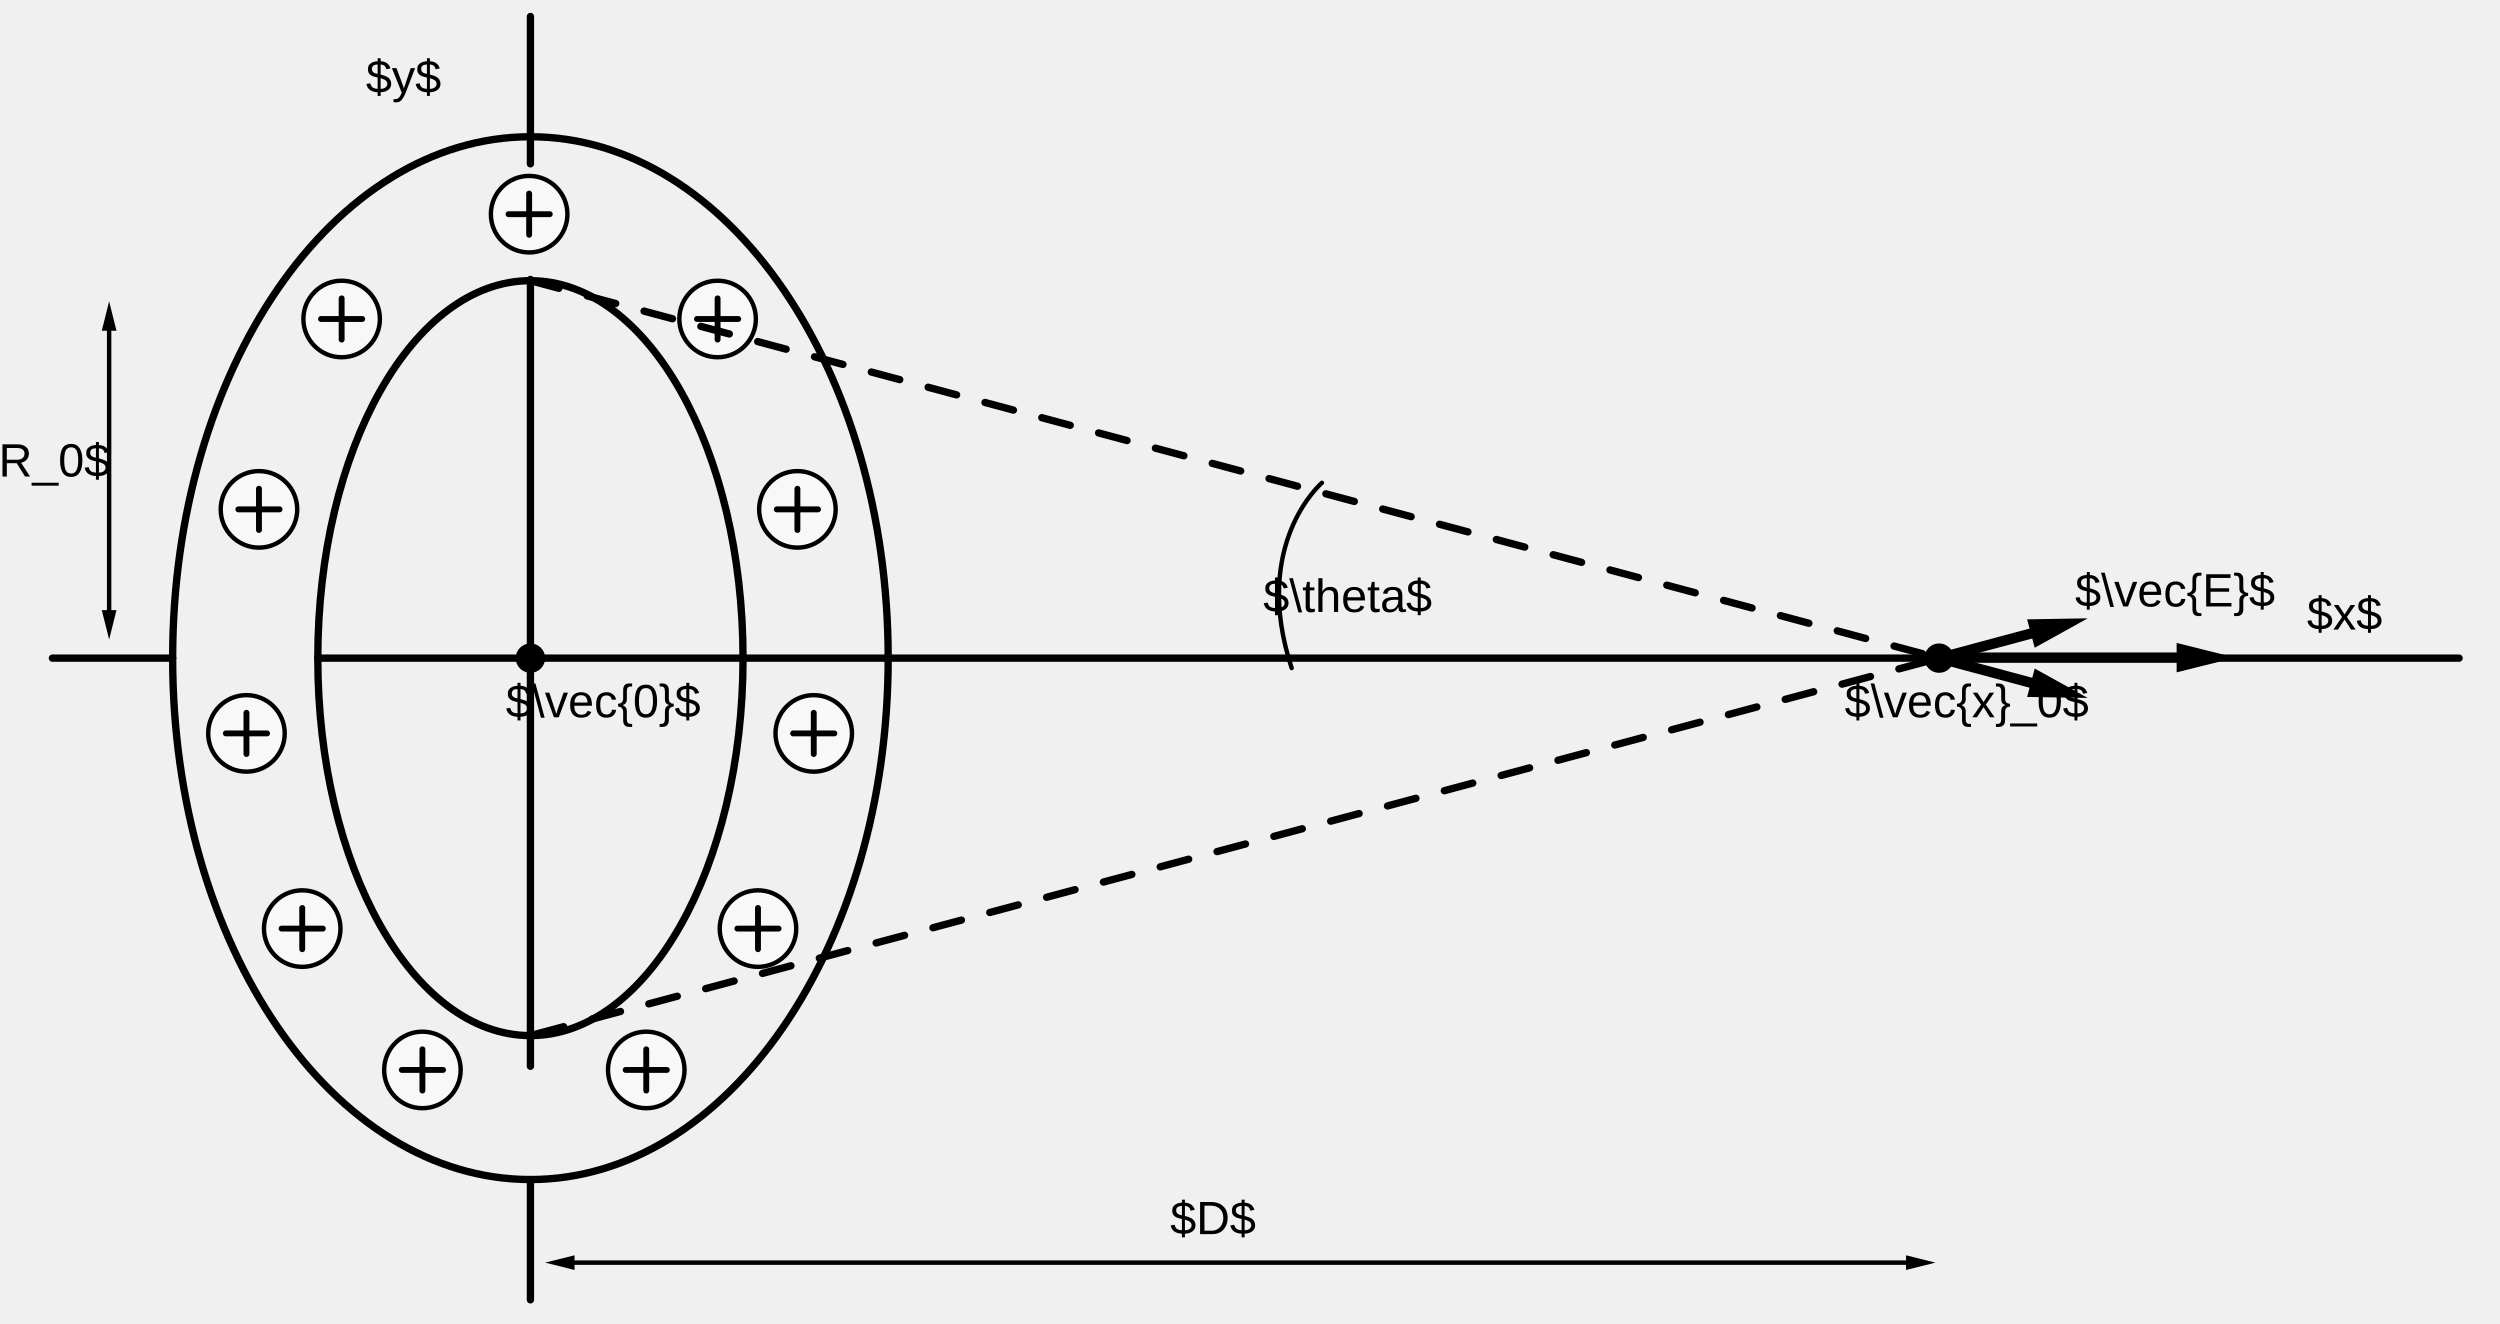
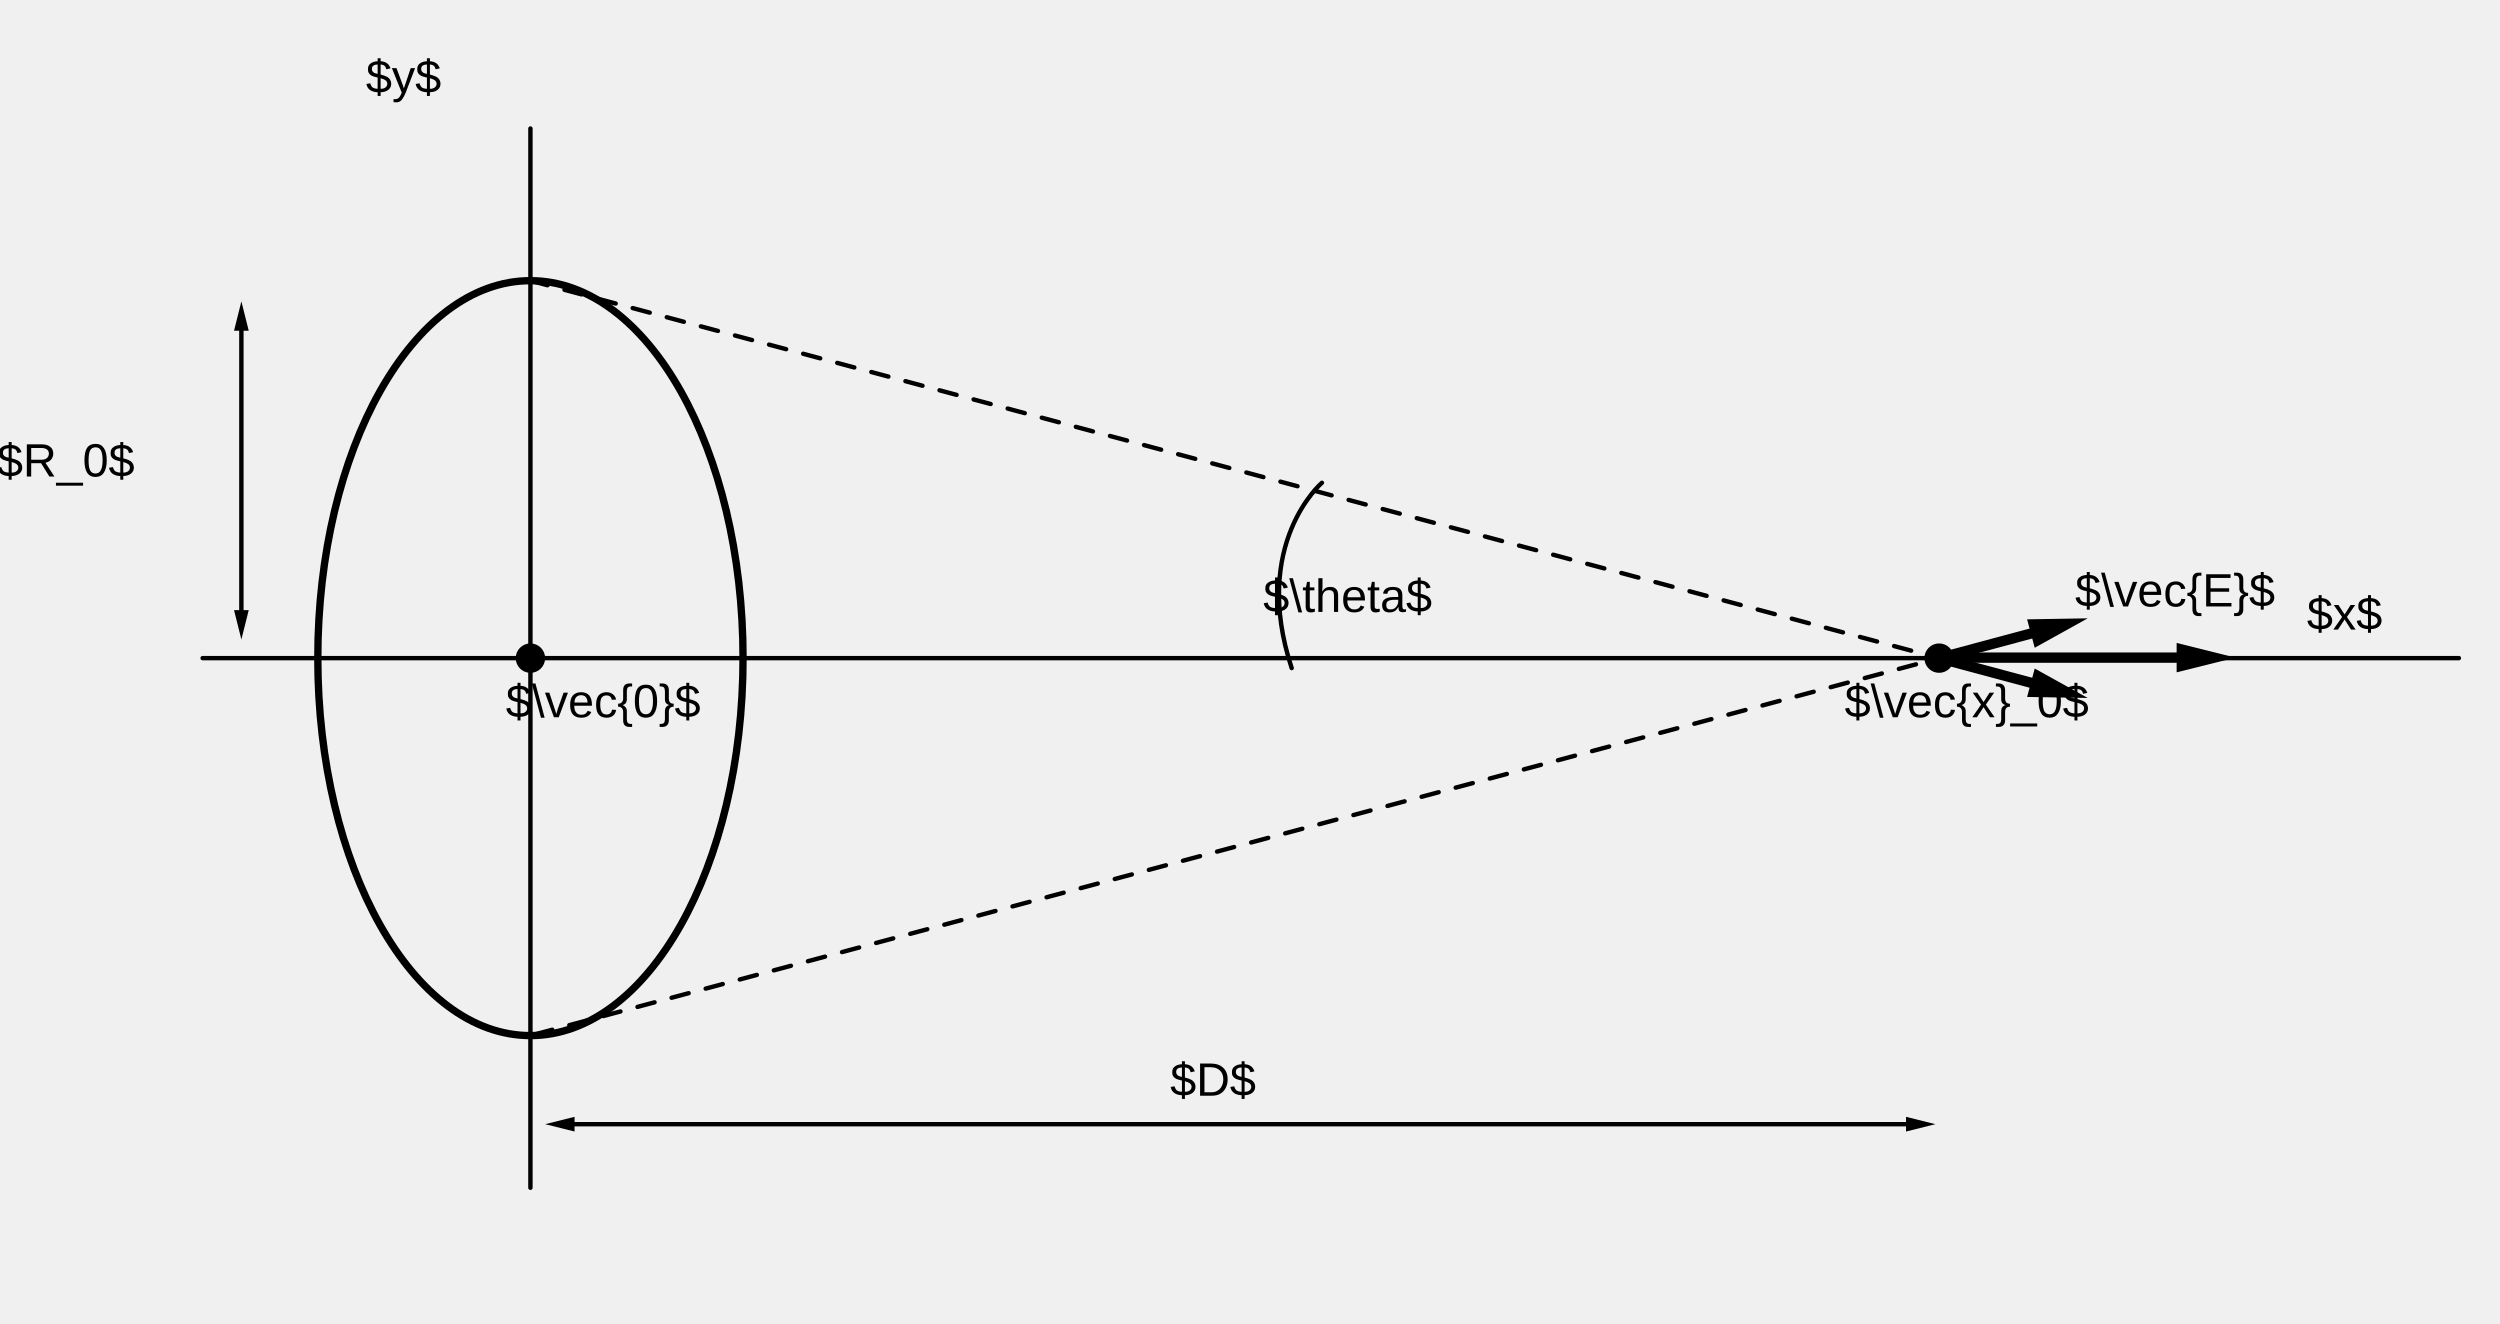
<svg xmlns="http://www.w3.org/2000/svg" width="170mm" height="90mm" viewBox="0 0 170 90" version="1.1" id="svg12947">
  <defs id="defs12944" />
  <g id="layer1">
    <g id="g15687" transform="matrix(-0.9659258,-0.258819,-0.258819,0.9659258,264.3131,32.5639)">
      <path style="fill:#000000;fill-opacity:1;stroke:none;stroke-width:0.5;stroke-linecap:square;stroke-linejoin:miter;stroke-dasharray:none" d="m 118.323,45.056 -4,1 4,1 z" id="path1100-3" />
      <path style="fill:#000000;fill-opacity:1;stroke:#000000;stroke-width:0.7;stroke-linecap:round;stroke-linejoin:miter;stroke-dasharray:none;stroke-opacity:1" d="m 118.323,46.056 h 6.463" id="path12853" />
    </g>
-     <path style="fill:none;stroke:#000000;stroke-width:0.5;stroke-linecap:round;stroke-linejoin:round" d="M 167.217,44.753 H 21.61" id="path519" />
-     <path style="fill:none;stroke:#000000;stroke-width:0.5;stroke-linecap:round;stroke-linejoin:round" d="M 36.069,72.505 V 19.002" id="path523" />
+     <path style="fill:none;stroke:#000000;stroke-width:0.3;stroke-linecap:round;stroke-linejoin:round;stroke-dasharray:none" d="M 167.204,44.753 H 13.778" id="path519" />
+     <path style="fill:none;stroke:#000000;stroke-width:0.3;stroke-linecap:round;stroke-linejoin:round;stroke-dasharray:none" d="M 36.069,80.768 V 8.739" id="path523" />
    <circle style="fill:#000000;fill-opacity:1;stroke:#000000;stroke-width:0.5;stroke-linecap:round;stroke-linejoin:round" id="path536" cx="36.069" cy="44.753" r="0.75" />
    <text xml:space="preserve" style="font-size:3.175px;line-height:0px;font-family:'DIN Condensed';-inkscape-font-specification:'DIN Condensed, ';text-align:end;text-anchor:end;fill:#000000;fill-opacity:1;stroke:none;stroke-width:0.3;stroke-linecap:square;stroke-linejoin:miter;stroke-dasharray:none" x="34.127" y="6.305" id="text3383">
      <tspan id="tspan3381" style="font-style:normal;font-variant:normal;font-weight:normal;font-stretch:normal;font-family:arial;-inkscape-font-specification:arial;stroke-width:0.3" x="34.127" y="6.305">$y$</tspan>
    </text>
    <text xml:space="preserve" style="font-size:3.175px;line-height:0px;font-family:'DIN Condensed';-inkscape-font-specification:'DIN Condensed, ';text-align:end;text-anchor:end;fill:#000000;fill-opacity:1;stroke:none;stroke-width:0.3;stroke-linecap:square;stroke-linejoin:miter;stroke-dasharray:none" x="166.118" y="42.811" id="text3383-3">
      <tspan id="tspan3381-5" style="font-style:normal;font-variant:normal;font-weight:normal;font-stretch:normal;font-family:arial;-inkscape-font-specification:arial;stroke-width:0.3" x="166.118" y="42.811">$x$</tspan>
    </text>
-     <text xml:space="preserve" style="font-size:3.175px;line-height:0px;font-family:'DIN Condensed';-inkscape-font-specification:'DIN Condensed, ';text-align:end;text-anchor:end;fill:#000000;fill-opacity:1;stroke:none;stroke-width:0.3;stroke-linecap:square;stroke-linejoin:miter;stroke-dasharray:none" x="89.523" y="83.922" id="text3383-8">
-       <tspan id="tspan3381-4" style="font-style:normal;font-variant:normal;font-weight:normal;font-stretch:normal;font-family:arial;-inkscape-font-specification:arial;stroke-width:0.3" x="89.523" y="83.922">$D$</tspan>
+     <text xml:space="preserve" style="font-size:3.175px;line-height:0px;font-family:'DIN Condensed';-inkscape-font-specification:'DIN Condensed, ';text-align:end;text-anchor:end;fill:#000000;fill-opacity:1;stroke:none;stroke-width:0.3;stroke-linecap:square;stroke-linejoin:miter;stroke-dasharray:none" x="89.523" y="74.507" id="text3383-8">
+       <tspan id="tspan3381-4" style="font-style:normal;font-variant:normal;font-weight:normal;font-stretch:normal;font-family:arial;-inkscape-font-specification:arial;stroke-width:0.3" x="89.523" y="74.507">$D$</tspan>
    </text>
-     <text xml:space="preserve" style="font-size:3.175px;line-height:0px;font-family:'DIN Condensed';-inkscape-font-specification:'DIN Condensed, ';text-align:end;text-anchor:end;fill:#000000;fill-opacity:1;stroke:none;stroke-width:0.3;stroke-linecap:square;stroke-linejoin:miter;stroke-dasharray:none" x="11.617" y="32.403" id="text3383-8-6">
-       <tspan id="tspan3381-4-6" style="font-style:normal;font-variant:normal;font-weight:normal;font-stretch:normal;font-family:arial;-inkscape-font-specification:arial;stroke-width:0.3" x="11.617" y="32.403">$R_0$</tspan>
+     <text xml:space="preserve" style="font-size:3.175px;line-height:0px;font-family:'DIN Condensed';-inkscape-font-specification:'DIN Condensed, ';text-align:end;text-anchor:end;fill:#000000;fill-opacity:1;stroke:none;stroke-width:0.3;stroke-linecap:square;stroke-linejoin:miter;stroke-dasharray:none" x="13.276" y="32.403" id="text3383-8-6">
+       <tspan id="tspan3381-4-6" style="font-style:normal;font-variant:normal;font-weight:normal;font-stretch:normal;font-family:arial;-inkscape-font-specification:arial;stroke-width:0.3" x="13.276" y="32.403">$R_0$</tspan>
    </text>
    <text xml:space="preserve" style="font-size:3.175px;line-height:0px;font-family:'DIN Condensed';-inkscape-font-specification:'DIN Condensed, ';text-align:end;text-anchor:end;fill:#000000;fill-opacity:1;stroke:none;stroke-width:0.3;stroke-linecap:square;stroke-linejoin:miter;stroke-dasharray:none" x="158.825" y="41.236" id="text3383-8-7">
      <tspan id="tspan3381-4-2" style="font-style:normal;font-variant:normal;font-weight:normal;font-stretch:normal;font-family:arial;-inkscape-font-specification:arial;stroke-width:0.3" x="158.825" y="41.236">$\vec{E}$</tspan>
    </text>
-     <path style="fill:#000000;fill-opacity:1;stroke:#000000;stroke-width:0.3;stroke-linecap:round;stroke-linejoin:round;stroke-dasharray:none" d="M 39.069,85.859 H 129.609" id="path3522" />
-     <path style="fill:#000000;fill-opacity:1;stroke:none;stroke-width:0.5;stroke-linecap:square;stroke-linejoin:miter;stroke-dasharray:none" d="m 39.069,85.359 -2,0.5 2,0.5 z" id="path3524" />
-     <path style="fill:#000000;fill-opacity:1;stroke:none;stroke-width:0.5;stroke-linecap:square;stroke-linejoin:miter;stroke-dasharray:none" d="m 7.921,22.491 -0.5,-2 -0.5,2 z" id="path3524-7" />
-     <path style="fill:#000000;fill-opacity:1;stroke:none;stroke-width:0.5;stroke-linecap:square;stroke-linejoin:miter;stroke-dasharray:none" d="m 129.609,85.359 2,0.5 -2,0.5 z" id="path3526" />
-     <g id="g12777" transform="translate(1.596205,9.878144)">
-       <circle style="fill:#ffffff;fill-opacity:0.5;stroke:#000000;stroke-width:0.3;stroke-linecap:round;stroke-linejoin:round;stroke-miterlimit:4;stroke-dasharray:none;stroke-dashoffset:0;stroke-opacity:1;paint-order:normal" id="circle12771" cx="42.349" cy="62.877" r="2.602" />
-       <path style="fill:none;stroke:#000000;stroke-width:0.4;stroke-linecap:round;stroke-linejoin:round;stroke-miterlimit:4;stroke-dasharray:none;stroke-opacity:1" d="m 40.947,62.877 h 2.804" id="path12773" />
-       <path style="fill:none;stroke:#000000;stroke-width:0.4;stroke-linecap:round;stroke-linejoin:round;stroke-miterlimit:4;stroke-dasharray:none;stroke-opacity:1" d="m 42.349,61.475 v 2.804" id="path12775" />
-     </g>
+     <path style="fill:#000000;fill-opacity:1;stroke:#000000;stroke-width:0.3;stroke-linecap:round;stroke-linejoin:round;stroke-dasharray:none" d="M 39.069,76.444 H 129.609" id="path3522" />
+     <path style="fill:#000000;fill-opacity:1;stroke:none;stroke-width:0.5;stroke-linecap:square;stroke-linejoin:miter;stroke-dasharray:none" d="m 39.069,75.944 -2,0.5 2,0.5 z" id="path3524" />
+     <path style="fill:#000000;fill-opacity:1;stroke:none;stroke-width:0.5;stroke-linecap:square;stroke-linejoin:miter;stroke-dasharray:none" d="m 16.914,22.491 -0.5,-2 -0.5,2 z" id="path3524-7" />
+     <path style="fill:#000000;fill-opacity:1;stroke:none;stroke-width:0.5;stroke-linecap:square;stroke-linejoin:miter;stroke-dasharray:none" d="m 129.609,75.944 2,0.5 -2,0.5 z" id="path3526" />
    <text xml:space="preserve" style="font-size:3.175px;line-height:0px;font-family:'DIN Condensed';-inkscape-font-specification:'DIN Condensed, ';text-align:end;text-anchor:end;fill:#000000;fill-opacity:1;stroke:none;stroke-width:0.3;stroke-linecap:square;stroke-linejoin:miter;stroke-dasharray:none" x="51.761" y="48.773" id="text12884">
      <tspan id="tspan12882" style="font-style:normal;font-variant:normal;font-weight:normal;font-stretch:normal;font-family:arial;-inkscape-font-specification:arial;stroke-width:0.3" x="51.761" y="48.773">$\vec{0}$</tspan>
    </text>
-     <g id="g15691" transform="translate(-47.81649,-58.15565)">
-       <ellipse style="fill:none;stroke:#000000;stroke-width:0.5;stroke-linecap:round;stroke-dasharray:none;stroke-opacity:1" id="path15378" cx="83.885" cy="102.909" rx="24.328" ry="35.455" />
-       <ellipse style="fill:none;stroke:#000000;stroke-width:0.5;stroke-linecap:round;stroke-dasharray:none;stroke-opacity:1" id="ellipse15484" cx="83.885" cy="102.909" rx="14.458" ry="25.667" />
-     </g>
-     <path style="fill:none;stroke:#000000;stroke-width:0.5;stroke-linecap:round;stroke-dasharray:none;stroke-opacity:1" d="M 11.741,44.753 H 3.564" id="path15693" />
-     <path style="fill:none;stroke:#000000;stroke-width:0.5;stroke-linecap:round;stroke-dasharray:none;stroke-opacity:1" d="m 36.069,80.209 v 8.177" id="path15693-0" />
-     <path style="fill:none;stroke:#000000;stroke-width:0.5;stroke-linecap:round;stroke-dasharray:none;stroke-opacity:1" d="M 36.069,1.122 V 11.14" id="path15717" />
-     <g id="g15725" transform="translate(-13.62496,9.878144)">
-       <circle style="fill:#ffffff;fill-opacity:0.5;stroke:#000000;stroke-width:0.3;stroke-linecap:round;stroke-linejoin:round;stroke-miterlimit:4;stroke-dasharray:none;stroke-dashoffset:0;stroke-opacity:1;paint-order:normal" id="circle15719" cx="42.349" cy="62.877" r="2.602" />
-       <path style="fill:none;stroke:#000000;stroke-width:0.4;stroke-linecap:round;stroke-linejoin:round;stroke-miterlimit:4;stroke-dasharray:none;stroke-opacity:1" d="m 40.947,62.877 h 2.804" id="path15721" />
-       <path style="fill:none;stroke:#000000;stroke-width:0.4;stroke-linecap:round;stroke-linejoin:round;stroke-miterlimit:4;stroke-dasharray:none;stroke-opacity:1" d="m 42.349,61.475 v 2.804" id="path15723" />
-     </g>
-     <g id="g15733" transform="translate(-21.79786,0.2668196)">
-       <circle style="fill:#ffffff;fill-opacity:0.5;stroke:#000000;stroke-width:0.3;stroke-linecap:round;stroke-linejoin:round;stroke-miterlimit:4;stroke-dasharray:none;stroke-dashoffset:0;stroke-opacity:1;paint-order:normal" id="circle15727" cx="42.349" cy="62.877" r="2.602" />
-       <path style="fill:none;stroke:#000000;stroke-width:0.4;stroke-linecap:round;stroke-linejoin:round;stroke-miterlimit:4;stroke-dasharray:none;stroke-opacity:1" d="m 40.947,62.877 h 2.804" id="path15729" />
-       <path style="fill:none;stroke:#000000;stroke-width:0.4;stroke-linecap:round;stroke-linejoin:round;stroke-miterlimit:4;stroke-dasharray:none;stroke-opacity:1" d="m 42.349,61.475 v 2.804" id="path15731" />
-     </g>
-     <g id="g15741" transform="translate(9.193758,0.2668196)">
-       <circle style="fill:#ffffff;fill-opacity:0.5;stroke:#000000;stroke-width:0.3;stroke-linecap:round;stroke-linejoin:round;stroke-miterlimit:4;stroke-dasharray:none;stroke-dashoffset:0;stroke-opacity:1;paint-order:normal" id="circle15735" cx="42.349" cy="62.877" r="2.602" />
-       <path style="fill:none;stroke:#000000;stroke-width:0.4;stroke-linecap:round;stroke-linejoin:round;stroke-miterlimit:4;stroke-dasharray:none;stroke-opacity:1" d="m 40.947,62.877 h 2.804" id="path15737" />
-       <path style="fill:none;stroke:#000000;stroke-width:0.4;stroke-linecap:round;stroke-linejoin:round;stroke-miterlimit:4;stroke-dasharray:none;stroke-opacity:1" d="m 42.349,61.475 v 2.804" id="path15739" />
-     </g>
-     <g id="g15749" transform="translate(-25.59008,-13.00596)">
-       <circle style="fill:#ffffff;fill-opacity:0.5;stroke:#000000;stroke-width:0.3;stroke-linecap:round;stroke-linejoin:round;stroke-miterlimit:4;stroke-dasharray:none;stroke-dashoffset:0;stroke-opacity:1;paint-order:normal" id="circle15743" cx="42.349" cy="62.877" r="2.602" />
-       <path style="fill:none;stroke:#000000;stroke-width:0.4;stroke-linecap:round;stroke-linejoin:round;stroke-miterlimit:4;stroke-dasharray:none;stroke-opacity:1" d="m 40.947,62.877 h 2.804" id="path15745" />
-       <path style="fill:none;stroke:#000000;stroke-width:0.4;stroke-linecap:round;stroke-linejoin:round;stroke-miterlimit:4;stroke-dasharray:none;stroke-opacity:1" d="m 42.349,61.475 v 2.804" id="path15747" />
-     </g>
-     <g id="g15757" transform="translate(12.98598,-13.00596)">
-       <circle style="fill:#ffffff;fill-opacity:0.5;stroke:#000000;stroke-width:0.3;stroke-linecap:round;stroke-linejoin:round;stroke-miterlimit:4;stroke-dasharray:none;stroke-dashoffset:0;stroke-opacity:1;paint-order:normal" id="circle15751" cx="42.349" cy="62.877" r="2.602" />
-       <path style="fill:none;stroke:#000000;stroke-width:0.4;stroke-linecap:round;stroke-linejoin:round;stroke-miterlimit:4;stroke-dasharray:none;stroke-opacity:1" d="m 40.947,62.877 h 2.804" id="path15753" />
-       <path style="fill:none;stroke:#000000;stroke-width:0.4;stroke-linecap:round;stroke-linejoin:round;stroke-miterlimit:4;stroke-dasharray:none;stroke-opacity:1" d="m 42.349,61.475 v 2.804" id="path15755" />
-     </g>
-     <g id="g15765" transform="translate(11.87447,-28.24024)">
-       <circle style="fill:#ffffff;fill-opacity:0.5;stroke:#000000;stroke-width:0.3;stroke-linecap:round;stroke-linejoin:round;stroke-miterlimit:4;stroke-dasharray:none;stroke-dashoffset:0;stroke-opacity:1;paint-order:normal" id="circle15759" cx="42.349" cy="62.877" r="2.602" />
-       <path style="fill:none;stroke:#000000;stroke-width:0.4;stroke-linecap:round;stroke-linejoin:round;stroke-miterlimit:4;stroke-dasharray:none;stroke-opacity:1" d="m 40.947,62.877 h 2.804" id="path15761" />
-       <path style="fill:none;stroke:#000000;stroke-width:0.4;stroke-linecap:round;stroke-linejoin:round;stroke-miterlimit:4;stroke-dasharray:none;stroke-opacity:1" d="m 42.349,61.475 v 2.804" id="path15763" />
-     </g>
-     <g id="g15773" transform="translate(-24.7401,-28.24024)">
-       <circle style="fill:#ffffff;fill-opacity:0.5;stroke:#000000;stroke-width:0.3;stroke-linecap:round;stroke-linejoin:round;stroke-miterlimit:4;stroke-dasharray:none;stroke-dashoffset:0;stroke-opacity:1;paint-order:normal" id="circle15767" cx="42.349" cy="62.877" r="2.602" />
-       <path style="fill:none;stroke:#000000;stroke-width:0.4;stroke-linecap:round;stroke-linejoin:round;stroke-miterlimit:4;stroke-dasharray:none;stroke-opacity:1" d="m 40.947,62.877 h 2.804" id="path15769" />
-       <path style="fill:none;stroke:#000000;stroke-width:0.4;stroke-linecap:round;stroke-linejoin:round;stroke-miterlimit:4;stroke-dasharray:none;stroke-opacity:1" d="m 42.349,61.475 v 2.804" id="path15771" />
-     </g>
-     <g id="g15781" transform="translate(-19.11715,-41.1861)">
-       <circle style="fill:#ffffff;fill-opacity:0.5;stroke:#000000;stroke-width:0.3;stroke-linecap:round;stroke-linejoin:round;stroke-miterlimit:4;stroke-dasharray:none;stroke-dashoffset:0;stroke-opacity:1;paint-order:normal" id="circle15775" cx="42.349" cy="62.877" r="2.602" />
-       <path style="fill:none;stroke:#000000;stroke-width:0.4;stroke-linecap:round;stroke-linejoin:round;stroke-miterlimit:4;stroke-dasharray:none;stroke-opacity:1" d="m 40.947,62.877 h 2.804" id="path15777" />
-       <path style="fill:none;stroke:#000000;stroke-width:0.4;stroke-linecap:round;stroke-linejoin:round;stroke-miterlimit:4;stroke-dasharray:none;stroke-opacity:1" d="m 42.349,61.475 v 2.804" id="path15779" />
-     </g>
-     <g id="g15789" transform="translate(6.447665,-41.1861)">
-       <circle style="fill:#ffffff;fill-opacity:0.5;stroke:#000000;stroke-width:0.3;stroke-linecap:round;stroke-linejoin:round;stroke-miterlimit:4;stroke-dasharray:none;stroke-dashoffset:0;stroke-opacity:1;paint-order:normal" id="circle15783" cx="42.349" cy="62.877" r="2.602" />
-       <path style="fill:none;stroke:#000000;stroke-width:0.4;stroke-linecap:round;stroke-linejoin:round;stroke-miterlimit:4;stroke-dasharray:none;stroke-opacity:1" d="m 40.947,62.877 h 2.804" id="path15785" />
-       <path style="fill:none;stroke:#000000;stroke-width:0.4;stroke-linecap:round;stroke-linejoin:round;stroke-miterlimit:4;stroke-dasharray:none;stroke-opacity:1" d="m 42.349,61.475 v 2.804" id="path15787" />
-     </g>
-     <g id="g15797" transform="translate(-6.367434,-48.31287)">
-       <circle style="fill:#ffffff;fill-opacity:0.5;stroke:#000000;stroke-width:0.3;stroke-linecap:round;stroke-linejoin:round;stroke-miterlimit:4;stroke-dasharray:none;stroke-dashoffset:0;stroke-opacity:1;paint-order:normal" id="circle15791" cx="42.349" cy="62.877" r="2.602" />
-       <path style="fill:none;stroke:#000000;stroke-width:0.4;stroke-linecap:round;stroke-linejoin:round;stroke-miterlimit:4;stroke-dasharray:none;stroke-opacity:1" d="m 40.947,62.877 h 2.804" id="path15793" />
-       <path style="fill:none;stroke:#000000;stroke-width:0.4;stroke-linecap:round;stroke-linejoin:round;stroke-miterlimit:4;stroke-dasharray:none;stroke-opacity:1" d="m 42.349,61.475 v 2.804" id="path15795" />
-     </g>
-     <path style="fill:none;stroke:#000000;stroke-width:0.5;stroke-linecap:round;stroke-dasharray:2, 2;stroke-dashoffset:0;stroke-opacity:1" d="M 36.069,19.086 131.859,44.753 36.069,70.42" id="path15888" />
+     <ellipse style="fill:none;stroke:#000000;stroke-width:0.5;stroke-linecap:round;stroke-dasharray:none;stroke-opacity:1" id="ellipse15484" cx="36.069" cy="44.753" rx="14.458" ry="25.667" />
+     <path style="fill:none;stroke:#000000;stroke-width:0.3;stroke-linecap:round;stroke-dasharray:1.2,1.2;stroke-dashoffset:0;stroke-opacity:1" d="M 36.069,19.086 131.859,44.753 36.069,70.42" id="path15888" />
    <g id="g15894" transform="matrix(-0.9659258,0.258819,0.258819,0.9659258,240.4729,-32.0299)">
      <path style="fill:#000000;fill-opacity:1;stroke:none;stroke-width:0.5;stroke-linecap:square;stroke-linejoin:miter;stroke-dasharray:none" d="m 118.323,45.056 -4,1 4,1 z" id="path15890" />
      <path style="fill:#000000;fill-opacity:1;stroke:#000000;stroke-width:0.7;stroke-linecap:round;stroke-linejoin:miter;stroke-dasharray:none;stroke-opacity:1" d="m 118.323,46.056 h 6.463" id="path15892" />
    </g>
    <circle style="fill:#000000;fill-opacity:1;stroke:#000000;stroke-width:0.5;stroke-linecap:round;stroke-linejoin:round" id="circle15896" cx="131.859" cy="44.753" r="0.75" />
    <path style="fill:#000000;fill-opacity:1;stroke:none;stroke-width:0.5;stroke-linecap:square;stroke-linejoin:miter;stroke-dasharray:none" d="m 148.011,43.719 4,1 -4,1 z" id="path15904" />
    <path style="fill:#000000;fill-opacity:1;stroke:#000000;stroke-width:0.7;stroke-linecap:round;stroke-linejoin:miter;stroke-dasharray:none;stroke-opacity:1" d="M 148.011,44.719 H 132.666" id="path15906" />
    <path style="fill:none;stroke:#000000;stroke-width:0.3;stroke-linecap:round;stroke-dasharray:none;stroke-dashoffset:0;stroke-opacity:1" d="m 89.891,32.829 c 0,0 -4.845,4.132 -2.057,12.6" id="path16019" />
    <text xml:space="preserve" style="font-size:3.175px;line-height:0px;font-family:'DIN Condensed';-inkscape-font-specification:'DIN Condensed, ';text-align:end;text-anchor:end;fill:#000000;fill-opacity:1;stroke:none;stroke-width:0.3;stroke-linecap:square;stroke-linejoin:miter;stroke-dasharray:none" x="101.503" y="41.611" id="text16109">
      <tspan id="tspan16107" style="font-style:normal;font-variant:normal;font-weight:normal;font-stretch:normal;font-family:arial;-inkscape-font-specification:arial;stroke-width:0.3" x="101.503" y="41.611">$\theta$</tspan>
    </text>
    <text xml:space="preserve" style="font-size:3.175px;line-height:0px;font-family:'DIN Condensed';-inkscape-font-specification:'DIN Condensed, ';text-align:end;text-anchor:end;fill:#000000;fill-opacity:1;stroke:none;stroke-width:0.3;stroke-linecap:square;stroke-linejoin:miter;stroke-dasharray:none" x="146.158" y="48.773" id="text16231">
      <tspan id="tspan16229" style="font-style:normal;font-variant:normal;font-weight:normal;font-stretch:normal;font-family:arial;-inkscape-font-specification:arial;stroke-width:0.3" x="146.158" y="48.773">$\vec{x}_0$</tspan>
    </text>
-     <path style="fill:#000000;fill-opacity:1;stroke:none;stroke-width:0.5;stroke-linecap:square;stroke-linejoin:miter;stroke-dasharray:none" d="m 7.921,41.488 -0.5,2 -0.5,-2 z" id="path16340" />
-     <path style="fill:none;stroke:#000000;stroke-width:0.3;stroke-linecap:round;stroke-dasharray:none;stroke-dashoffset:0;stroke-opacity:1" d="m 7.421,22.491 v 18.997" id="path16342" />
+     <path style="fill:#000000;fill-opacity:1;stroke:none;stroke-width:0.5;stroke-linecap:square;stroke-linejoin:miter;stroke-dasharray:none" d="m 16.914,41.488 -0.5,2 -0.5,-2 z" id="path16340" />
+     <path style="fill:none;stroke:#000000;stroke-width:0.3;stroke-linecap:round;stroke-dasharray:none;stroke-dashoffset:0;stroke-opacity:1" d="m 16.414,22.491 v 18.997" id="path16342" />
  </g>
</svg>
